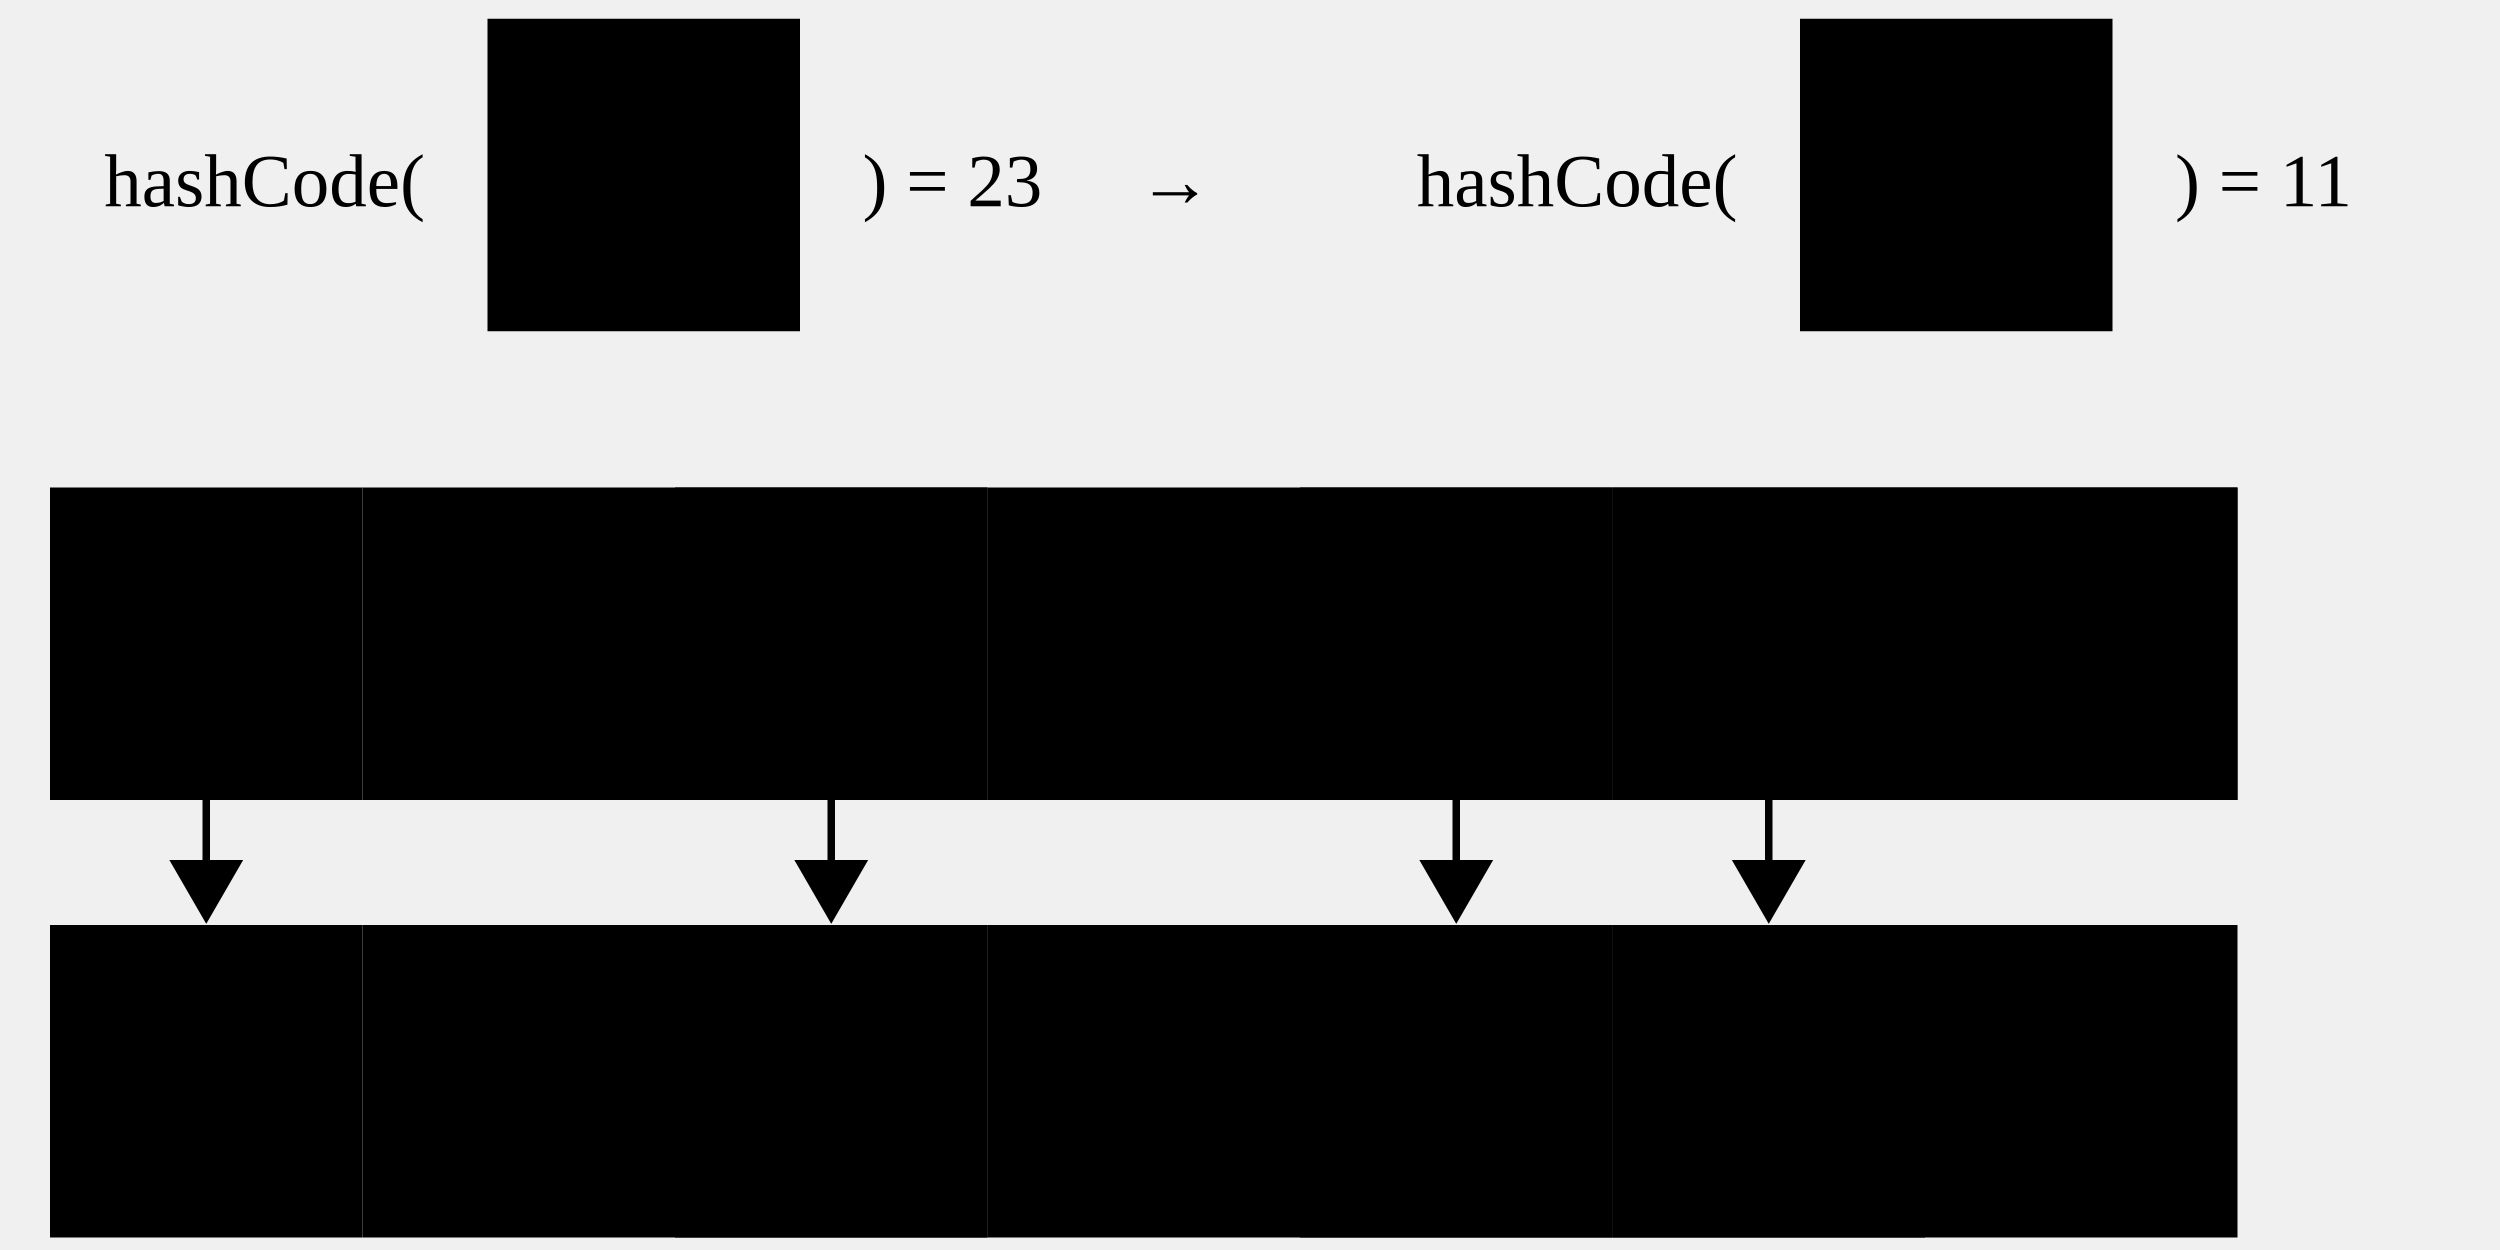
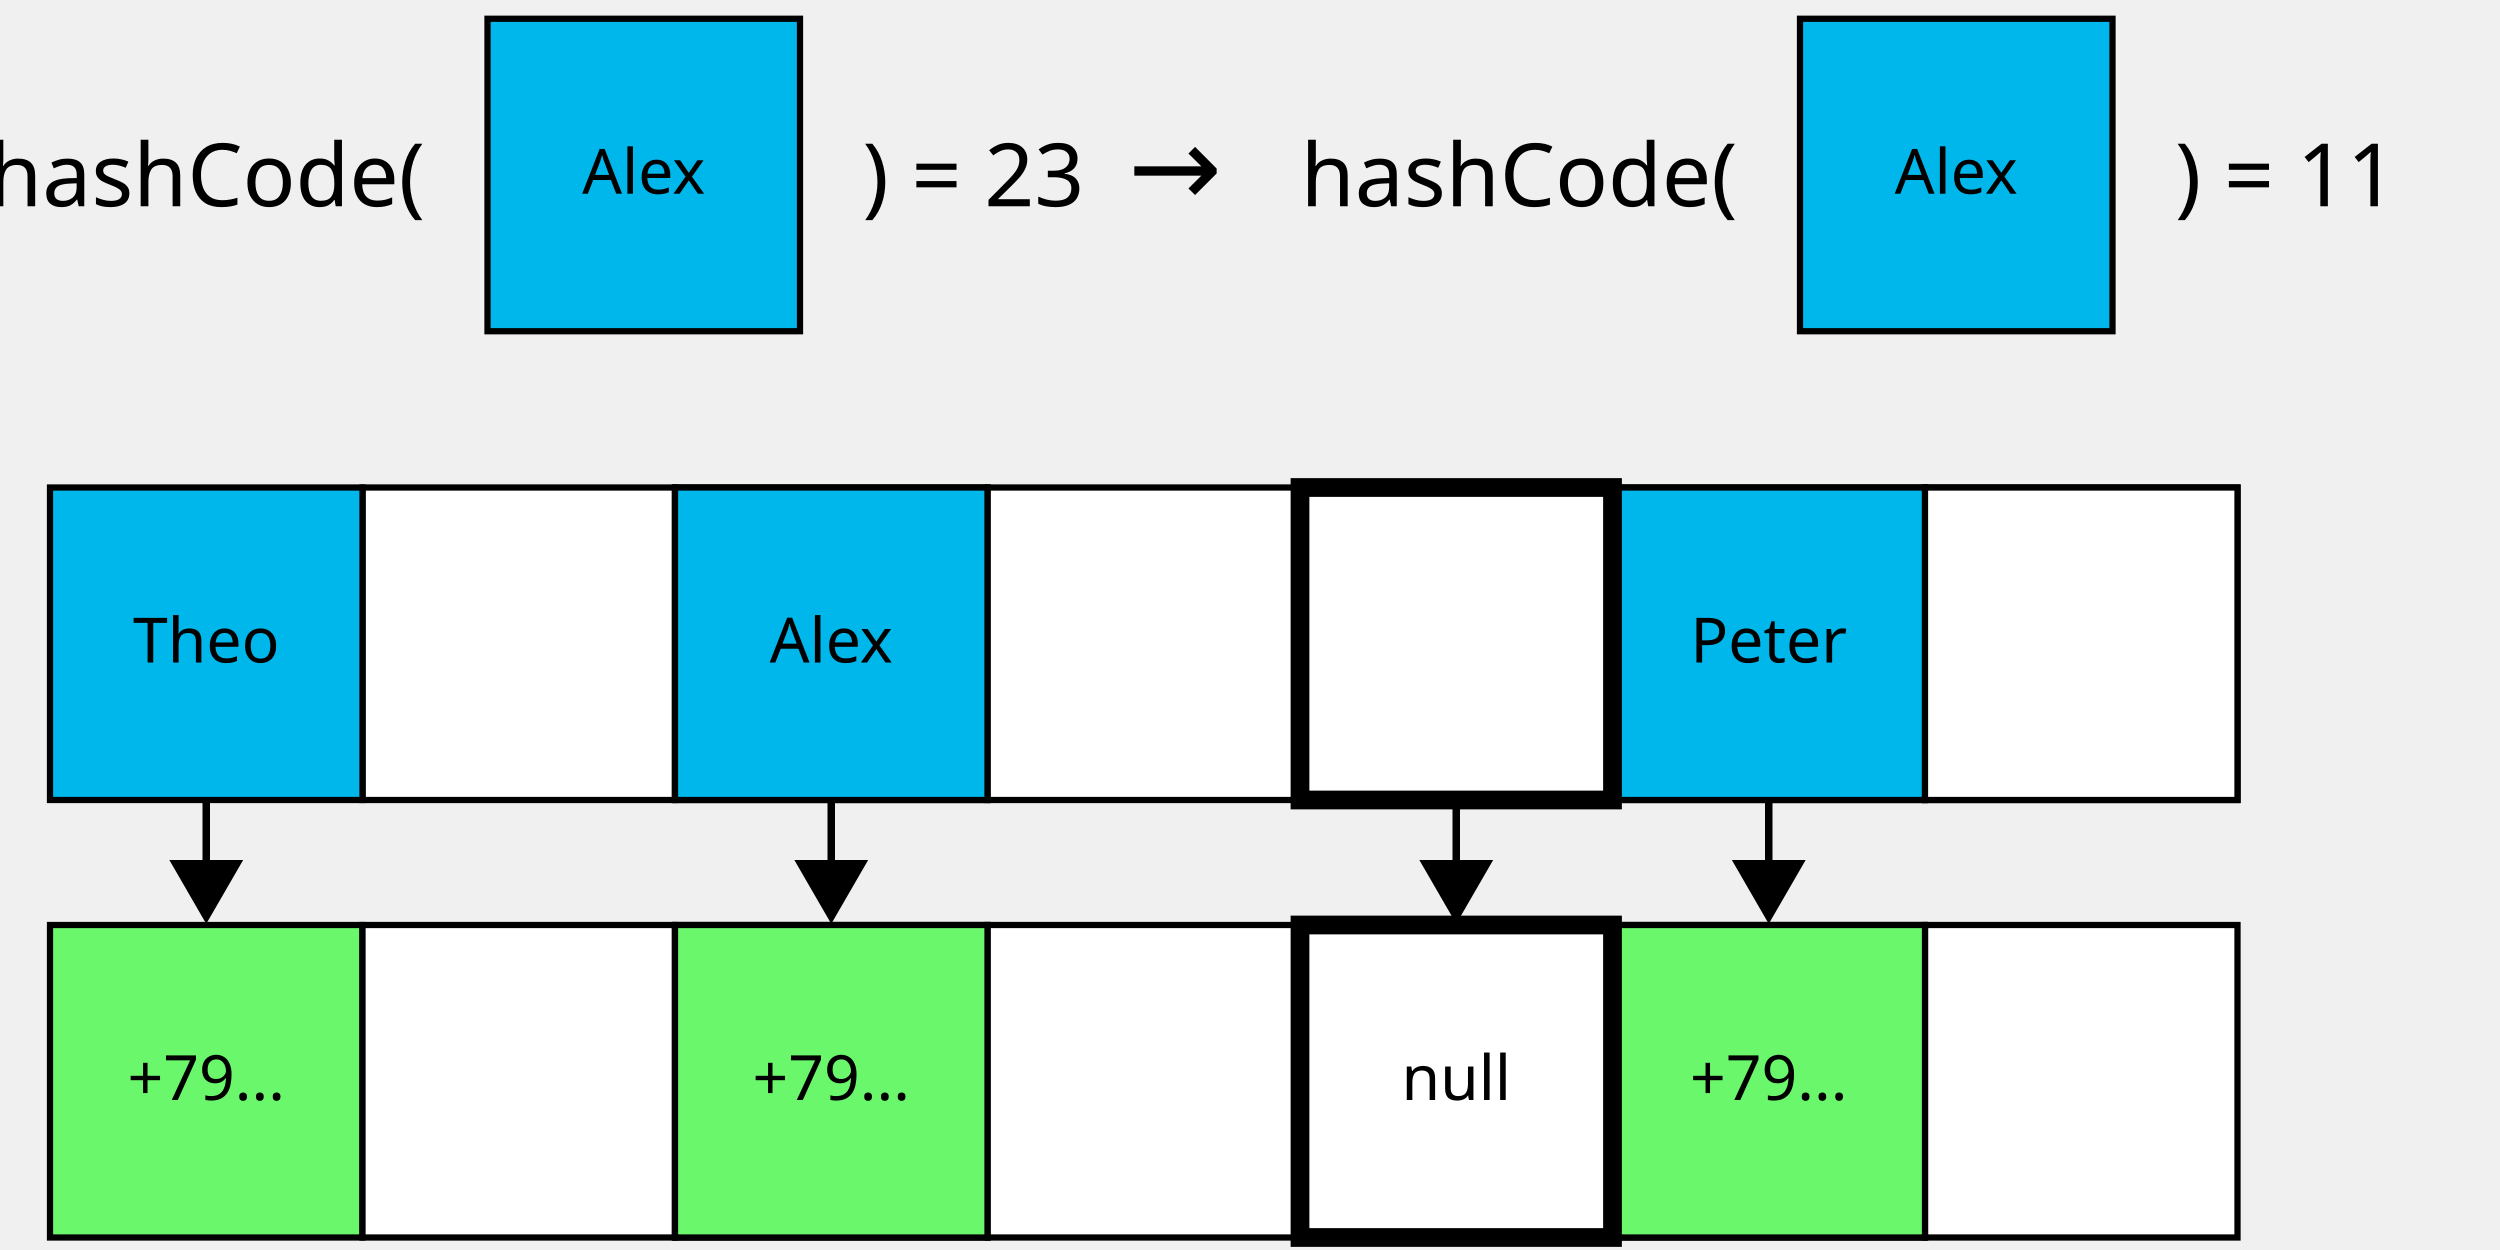
<svg xmlns="http://www.w3.org/2000/svg" height="500" version="1.1" width="1000">
  <defs>
    <style type="text/css">

+ rect.arrayKeyItem, rect.arrayValueItem {
+   fill:white;
+   stroke:black;
+   stroke-width:1;
+   opacity:1;
+ }
+ 
+ rect.arrayKeyItem.selected {
+     fill:#00B7EB;
+ }
+ 
+ rect.arrayValueItem.selected {
+     fill:#6BF76B;
+ }
+ 
+ rect.focused {
+   stroke-width:3;
+ }
+ 
+ .code, .codeX {
+     font-size:16px;
+     fill:#000000;
+     font-family:PT Mono;
+ }
+ 
+ .note {
+     font-size:10px;
+     fill:#000000;
+     font-family:PT Serif;
+ }
+ 
+ .comment {
+     font-size:14px;
+     fill:#000000;
+     font-family:PT Serif;
+ }
+ 
+ .bigcomment {
+     font-size:18px;
+     fill:#000000;
+     font-family:PT Serif;
+ }
+ 
+ .link {
+   fill:none;
+   stroke:black;
+   stroke-width:1.2;
+   marker-end:url(#TriangleOutL);
+ }
+ 
+ .code1, .code2, .code3, .code4 {
+    opacity:0.8;
+ }
+ 
+ .code1 {
+   fill:red;
+ }
+ 
+ .code2 {
+   fill:green;
+ }
+ 
+ .code3 {
+   fill:blue;
+ }
+ 
+ .code4 {
+   fill:orange;
+ }
+ 
+ .header.code1 {
+   /*fill:red;*/
+   fill: #0F0;
+ }
+ 
+ .header.code2 {
+   /*fill:green;*/
+   fill: #0C0;
+ }
+ 
+ .header.code3 {
+   /*fill:blue;*/
+   fill: #0A0;
+ }
+ 
+ .header.code4 {
+   /*fill:orange;*/
+   fill: #080;
+ }
+ 
+ 
+ rect.unused, rect.used {
+   stroke:black;
+   stroke-width:1;
+   opacity:1;
+   fill:#ddd;
+ }
+ 
+ rect.log {
+   stroke:none;
+   stroke-width:0;
+   opacity:0.5;
+   fill:#ddf;
+ }
+ 
+ path.log {
+   fill: none;
+   stroke: #88F;
+   stroke-width:2;
+ }
+ 
+ rect.t1 {
+     fill:#30FB30;
+ }
+ 
+ rect.t2 {
+     fill:#3030FB;
+ }
+ 
+ rect.t3 {
+     fill:#FB3030;
+ }
+ 
+ /* */
.link {
  fill:none;
  stroke:black;
  stroke-width:1.2;
  marker-end:url(#TriangleOutL);
}
    </style>
  </defs>
  <marker id="TriangleOutL" orient="auto" refX="0.0" refY="0.0" style="overflow:visible">
    <path d="M 5.77,0.0 L -2.88,5.0 L -2.88,-5.0 L 5.77,0.0 z " id="path4051" style="fill-rule:evenodd;stroke:#000000;stroke-width:1.0pt;marker-start:none" transform="scale(0.8)" />
  </marker>
  <g transform="translate(20 20) scale(2.5)">
    <g transform="translate(-10 25)">
      <text class="comment" text-anchor="end" x="70" y="0">hashCode(</text>
      <g transform="translate(80 -30)">
        <rect class="arrayKeyItem selected" height="50" width="50" x="0" y="0" />
        <text class="note" text-anchor="middle" x="25" y="28">Alex</text>
      </g>
      <text class="comment" x="140" y="0">) = 23</text>
    </g>
    <text class="bigcomment" text-anchor="middle" x="180" y="25">→</text>
    <g transform="translate(200 25)">
      <text class="comment" text-anchor="end" x="70" y="0">hashCode(</text>
      <g transform="translate(80 -30)">
        <rect class="arrayKeyItem selected" height="50" width="50" x="0" y="0" />
        <text class="note" text-anchor="middle" x="25" y="28">Alex</text>
      </g>
      <text class="comment" x="140" y="0">) = 11</text>
    </g>
    <g transform="translate(0 70)">
      <rect class="arrayKeyItem" height="50" width="50" x="50" y="0" />
      <rect class="arrayKeyItem" height="50" width="50" x="100" y="0" />
      <rect class="arrayKeyItem" height="50" width="50" x="150" y="0" />
      <rect class="arrayKeyItem" height="50" width="50" x="200" y="0" />
      <rect class="arrayKeyItem" height="50" width="50" x="250" y="0" />
      <rect class="arrayKeyItem" height="50" width="50" x="300" y="0" />
      <g transform="translate(250 0)">
        <rect class="arrayKeyItem selected" height="50" width="50" x="0" y="0" />
        <text class="note" text-anchor="middle" x="25" y="28">Peter</text>
        <path class="link" d="M25,50 25,63" />
      </g>
      <rect class="arrayKeyItem selected" height="50" width="50" x="0" y="0" />
      <text class="note" text-anchor="middle" x="25" y="28">Theo</text>
      <path class="link" d="M25,50 25,63" />
      <rect class="arrayKeyItem" height="50" width="50" x="300" y="0" />
      <g transform="translate(100 0)">
        <rect class="arrayKeyItem selected" height="50" width="50" x="0" y="0" />
        <text class="note" text-anchor="middle" x="25" y="28">Alex</text>
        <path class="link" d="M25,50 25,63" />
      </g>
      <g transform="translate(200 0)">
        <rect class="arrayKeyItem focused" height="50" width="50" x="0" y="0" />
        <path class="link" d="M25,50 25,63" />
      </g>
      <g transform="translate(0 70)">
        <g transform="translate(0 0)">
          <rect class="arrayValueItem selected" height="50" width="50" x="0" y="0" />
          <text class="note" text-anchor="middle" x="25" y="28">+79...</text>
        </g>
        <rect class="arrayValueItem" height="50" width="50" x="50" y="0" />
        <rect class="arrayValueItem" height="50" width="50" x="100" y="0" />
        <rect class="arrayValueItem" height="50" width="50" x="150" y="0" />
        <rect class="arrayValueItem" height="50" width="50" x="200" y="0" />
        <rect class="arrayValueItem" height="50" width="50" x="250" y="0" />
        <rect class="arrayValueItem" height="50" width="50" x="300" y="0" />
        <g transform="translate(250 0)">
          <rect class="arrayValueItem selected" height="50" width="50" x="0" y="0" />
          <text class="note" text-anchor="middle" x="25" y="28">+79...</text>
        </g>
        <g transform="translate(100 0)">
          <rect class="arrayValueItem selected" height="50" width="50" x="0" y="0" />
          <text class="note" text-anchor="middle" x="25" y="28">+79...</text>
        </g>
        <g transform="translate(200 0)">
          <rect class="arrayKeyItem focused" height="50" width="50" x="0" y="0" />
          <text class="note" text-anchor="middle" x="25" y="28">null</text>
        </g>
      </g>
    </g>
  </g>
</svg>
